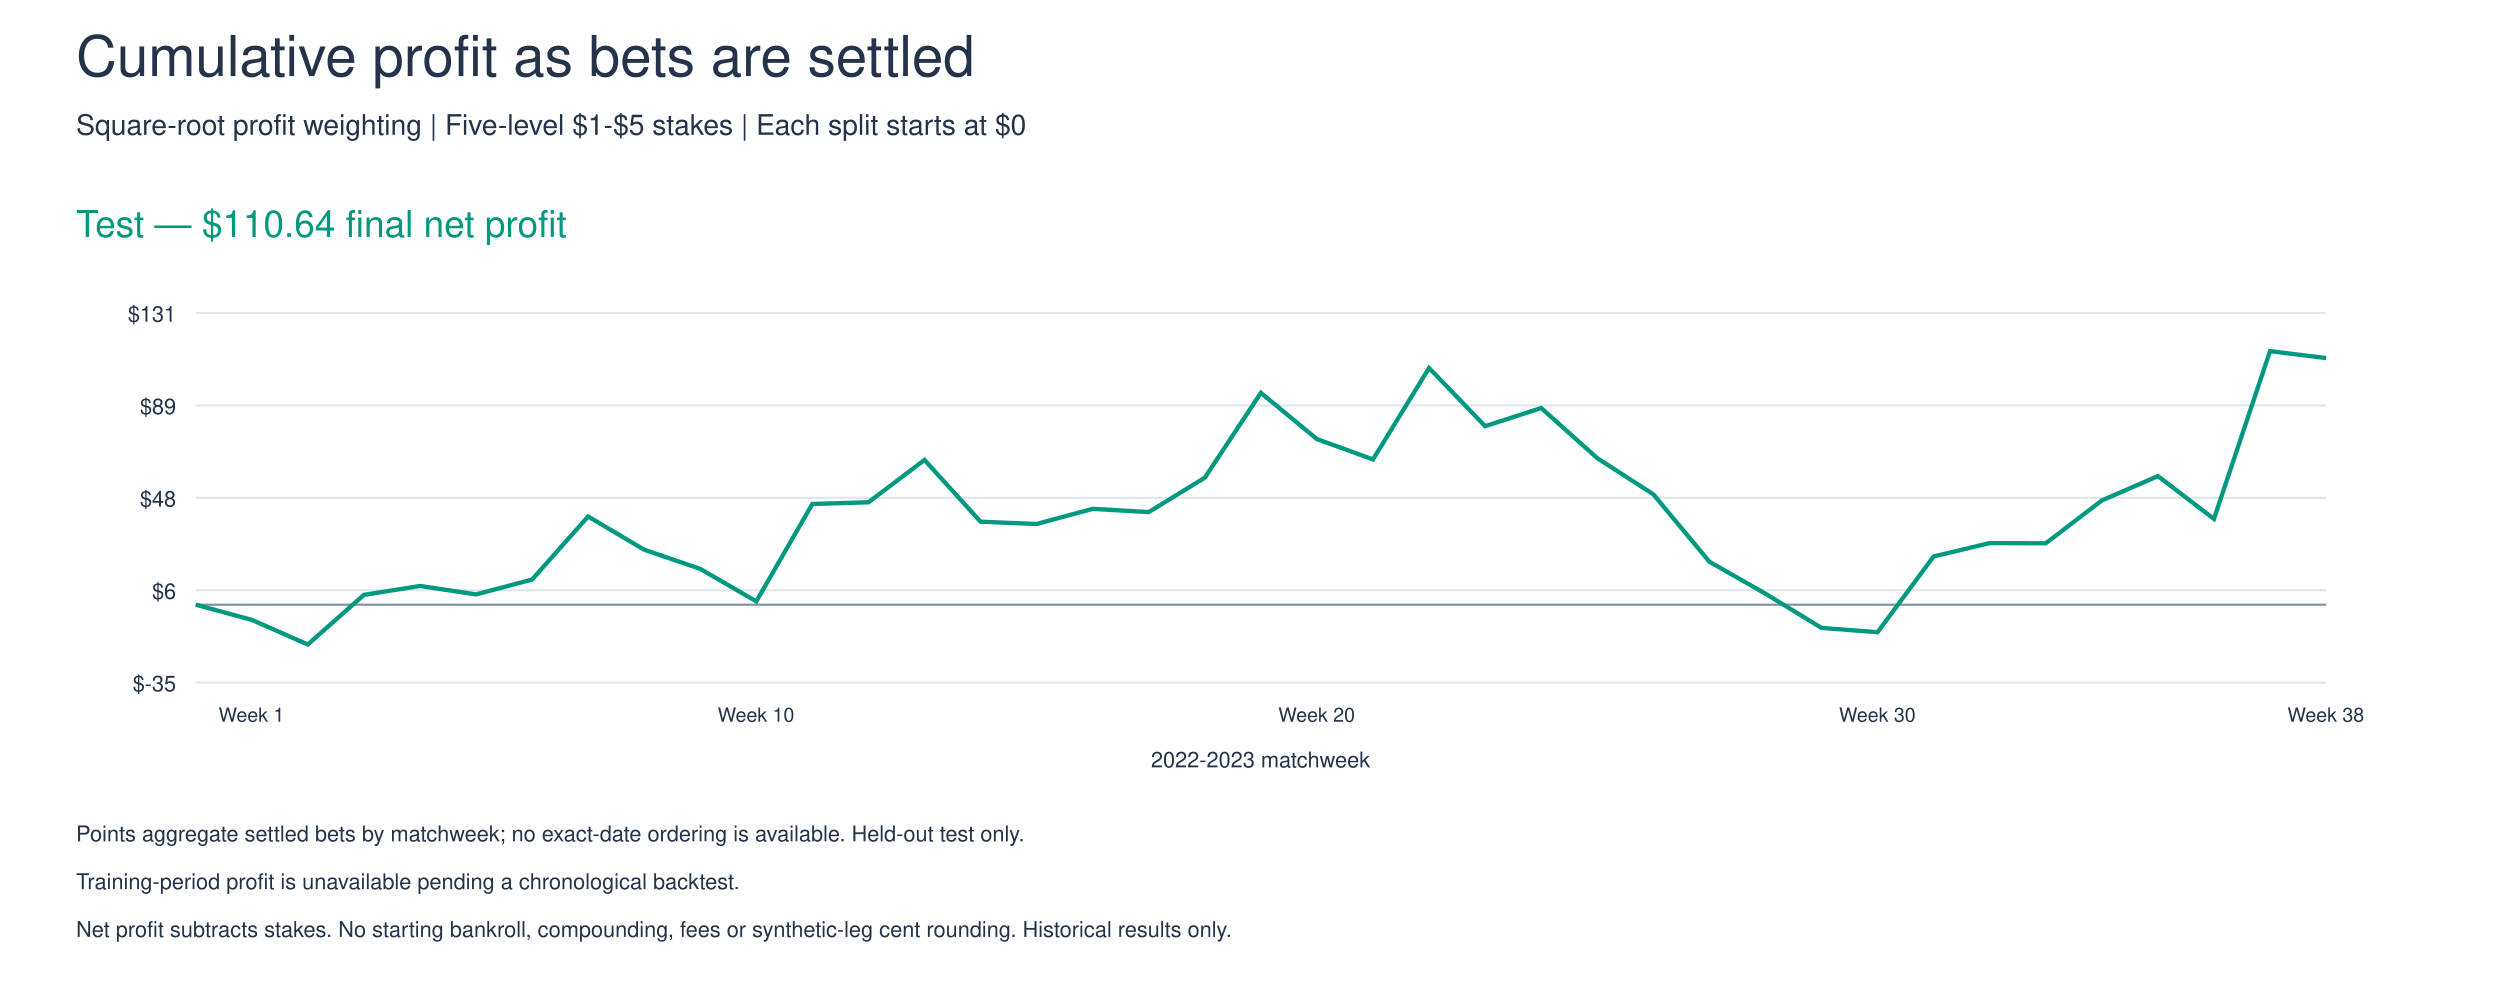
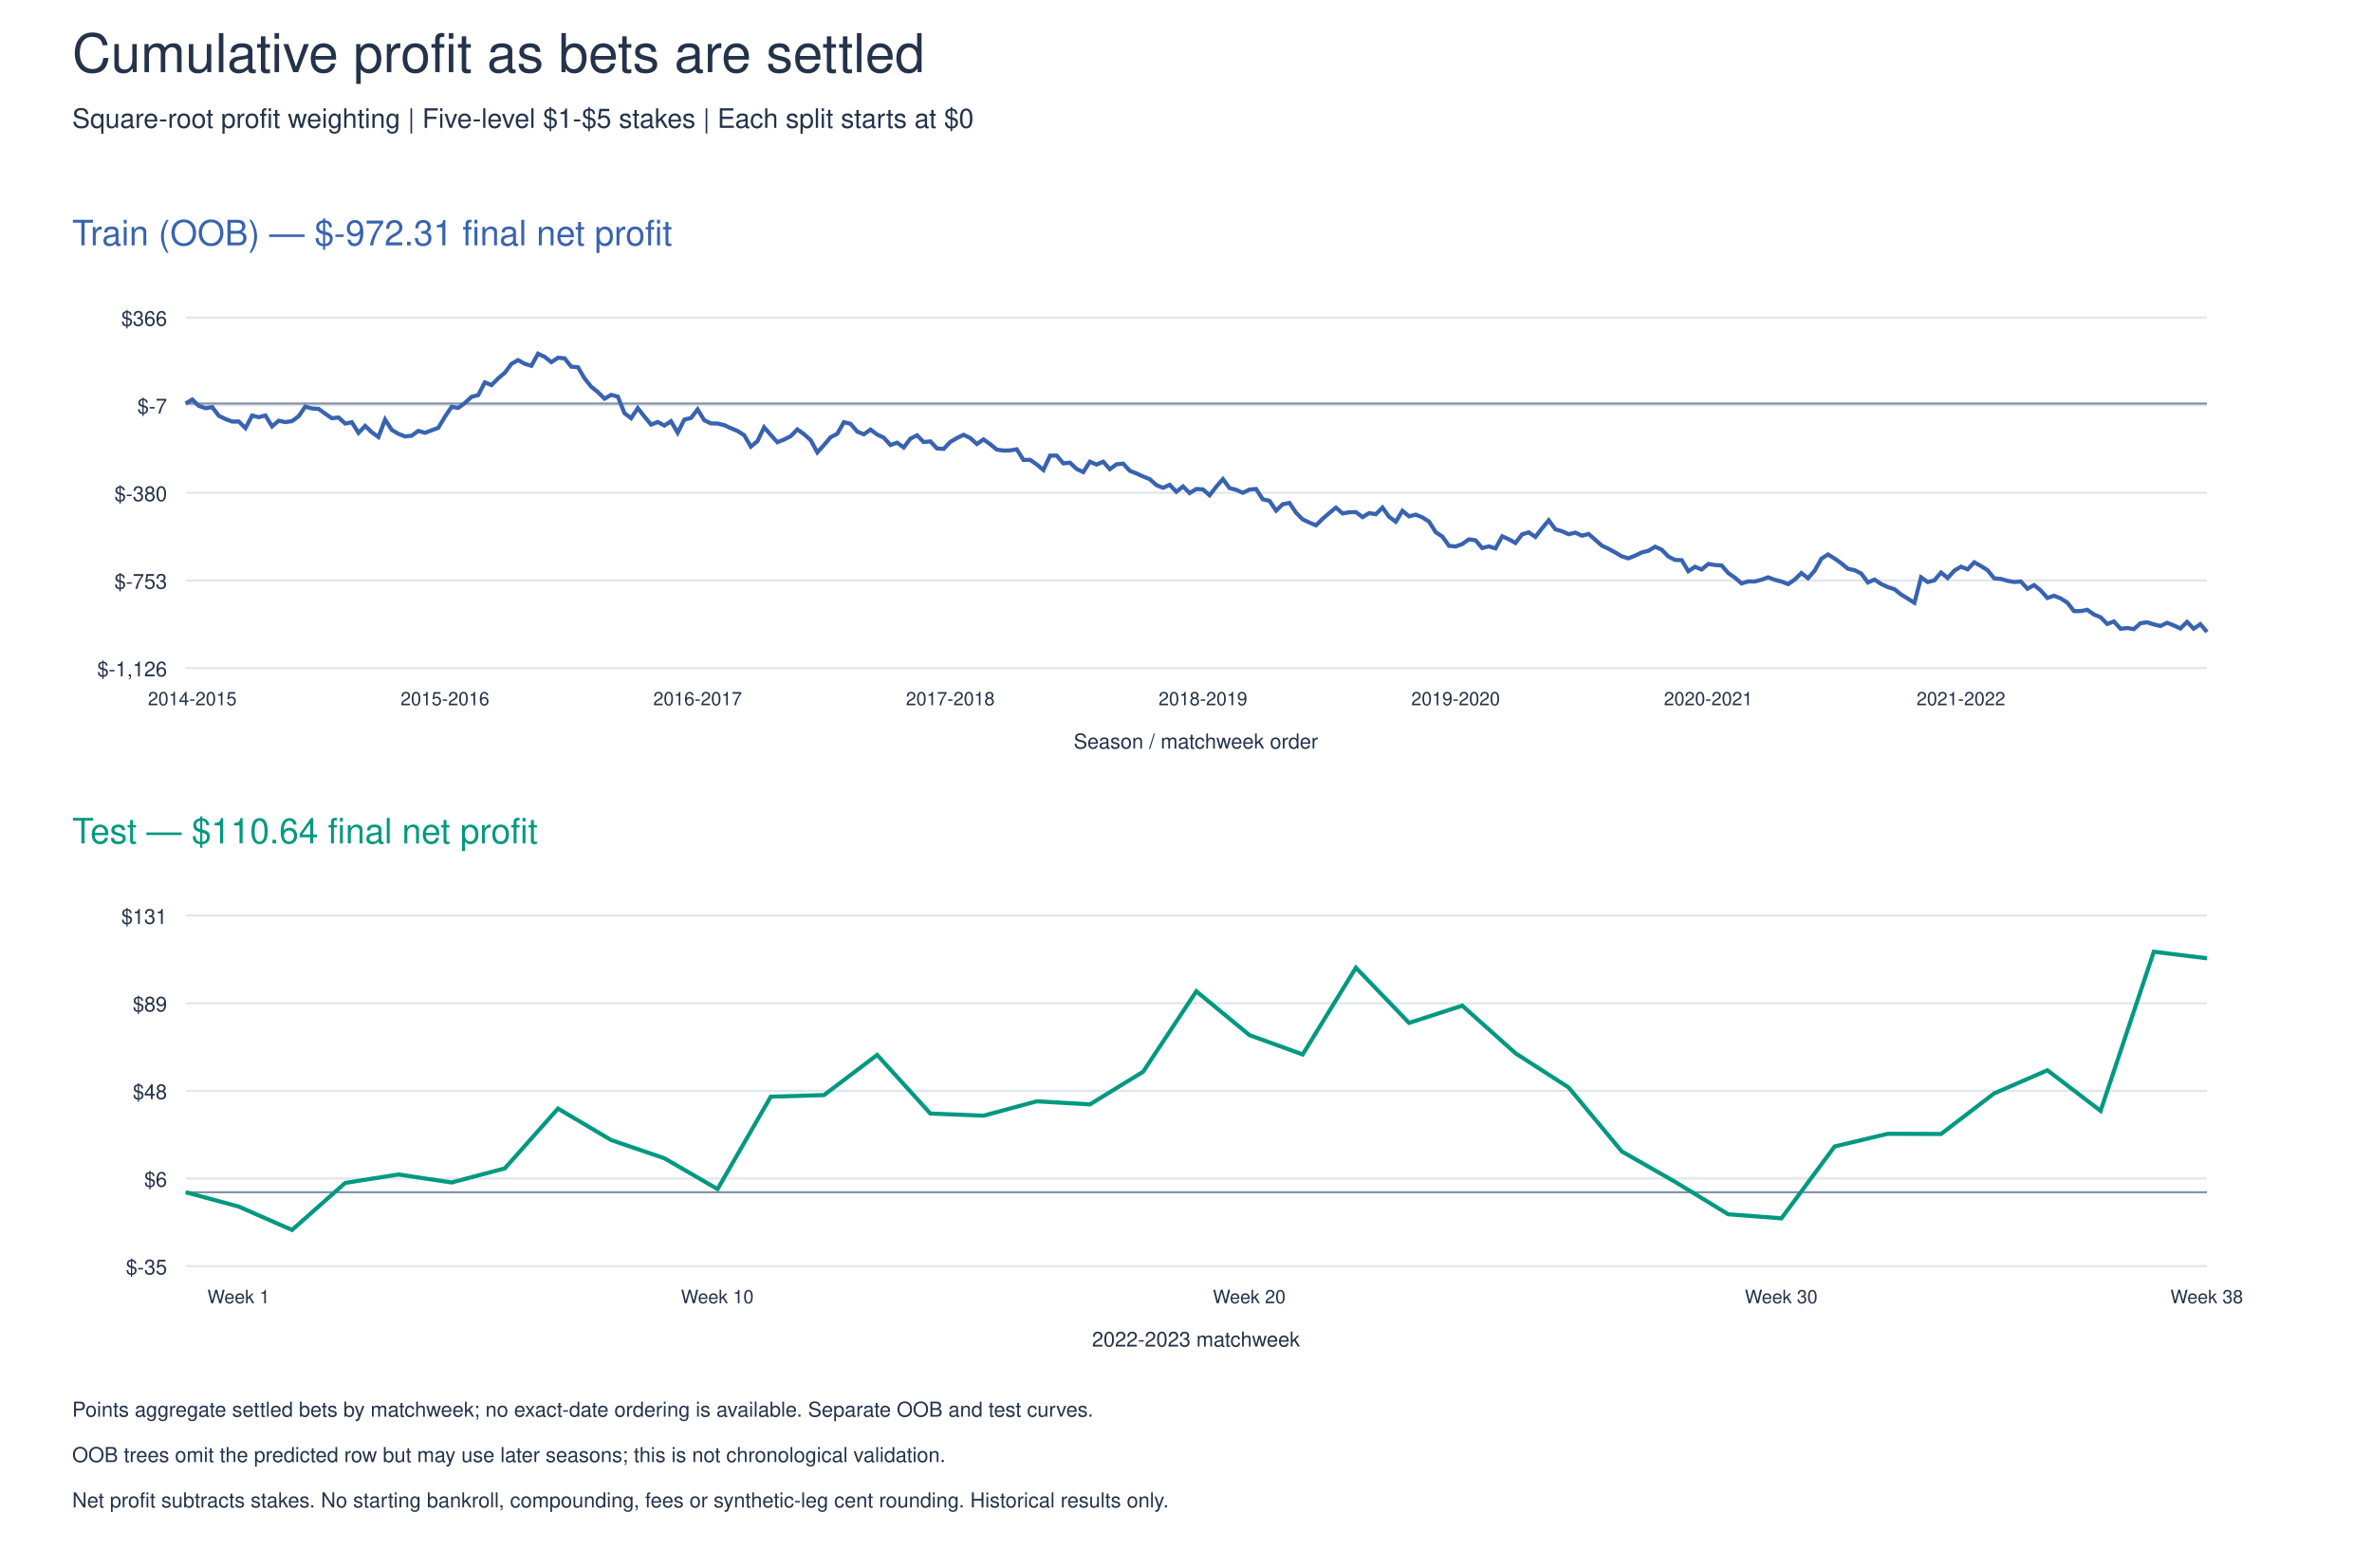
- <svg xmlns="http://www.w3.org/2000/svg" width="1150" height="460" preserveAspectRatio="xMinYMin meet" viewBox="0 0 1150 460" version="1.0" fill-rule="evenodd">
+ <svg xmlns="http://www.w3.org/2000/svg" width="1150" height="760" preserveAspectRatio="xMinYMin meet" viewBox="0 0 1150 760" version="1.0" fill-rule="evenodd">
  <clipPath id="clip">
-     <rect x="0" y="0" width="1150" height="460" />
+     <rect x="0" y="0" width="1150" height="760" />
  </clipPath>
-   <g id="group" transform="scale(1,-1) translate(0,-460)" style="clip-path: url(#clip)">
+   <g id="group" transform="scale(1,-1) translate(0,-760)" style="clip-path: url(#clip)">
    <g transform="">
-       <rect x="0" y="0" width="1150" height="460" style="stroke: none; stroke-linecap: butt; stroke-width: 1; fill: rgb(100%,100%,100%); fill-rule: evenodd;" />
-       <text x="35" y="425" style="font-family: Helvetica; font-size: 26px;fill: rgb(14%,20%,29%); stroke:none;" transform="translate(0,850) scale(1,-1)">Cumulative profit as bets are settled</text>
-       <text x="35" y="398" style="font-family: Helvetica; font-size: 13px;fill: rgb(14%,20%,29%); stroke:none;" transform="translate(0,796) scale(1,-1)">Square-root profit weighting | Five-level $1-$5 stakes | Each split starts at $0</text>
+       <rect x="0" y="0" width="1150" height="760" style="stroke: none; stroke-linecap: butt; stroke-width: 1; fill: rgb(100%,100%,100%); fill-rule: evenodd;" />
+       <text x="35" y="725" style="font-family: Helvetica; font-size: 26px;fill: rgb(14%,20%,29%); stroke:none;" transform="translate(0,1450) scale(1,-1)">Cumulative profit as bets are settled</text>
+       <text x="35" y="698" style="font-family: Helvetica; font-size: 13px;fill: rgb(14%,20%,29%); stroke:none;" transform="translate(0,1396) scale(1,-1)">Square-root profit weighting | Five-level $1-$5 stakes | Each split starts at $0</text>
+       <text x="35" y="641" style="font-family: Helvetica; font-size: 17px;fill: rgb(22%,39%,69%); stroke:none;" transform="translate(0,1282) scale(1,-1)">Train (OOB) — $-972.31 final net profit</text>
+       <path d="M 90,436 L 1070,436 Z" style="stroke: rgb(88%,90%,92%); stroke-linecap: butt; stroke-width: 1;" />
+       <text x="47.09" y="432.0" style="font-family: Helvetica; font-size: 10px;fill: rgb(14%,20%,29%); stroke:none;" transform="translate(0,864) scale(1,-1)">$-1,126</text>
+       <path d="M 90,478.5 L 1070,478.5 Z" style="stroke: rgb(88%,90%,92%); stroke-linecap: butt; stroke-width: 1;" />
+       <text x="55.43" y="474.5" style="font-family: Helvetica; font-size: 10px;fill: rgb(14%,20%,29%); stroke:none;" transform="translate(0,949) scale(1,-1)">$-753</text>
+       <path d="M 90,521 L 1070,521 Z" style="stroke: rgb(88%,90%,92%); stroke-linecap: butt; stroke-width: 1;" />
+       <text x="55.43" y="517.0" style="font-family: Helvetica; font-size: 10px;fill: rgb(14%,20%,29%); stroke:none;" transform="translate(0,1034) scale(1,-1)">$-380</text>
+       <path d="M 90,563.5 L 1070,563.5 Z" style="stroke: rgb(88%,90%,92%); stroke-linecap: butt; stroke-width: 1;" />
+       <text x="66.55" y="559.5" style="font-family: Helvetica; font-size: 10px;fill: rgb(14%,20%,29%); stroke:none;" transform="translate(0,1119) scale(1,-1)">$-7</text>
+       <path d="M 90,606 L 1070,606 Z" style="stroke: rgb(88%,90%,92%); stroke-linecap: butt; stroke-width: 1;" />
+       <text x="58.76" y="602.0" style="font-family: Helvetica; font-size: 10px;fill: rgb(14%,20%,29%); stroke:none;" transform="translate(0,1204) scale(1,-1)">$366</text>
+       <path d="M 90,564.31 L 1070,564.31 Z" style="stroke: rgb(50%,57%,65%); stroke-linecap: butt; stroke-width: 1;" />
+       <polyline points="90 564.31, 93.224 566.247, 96.447 563.143, 99.671 562.066, 102.895 562.567, 106.118 558.352, 109.342 556.774, 112.566 555.577, 115.79 555.577, 119.013 552.387, 122.237 558.497, 125.46 557.677, 128.684 558.528, 131.908 553.234, 135.132 555.962, 138.355 555.295, 141.579 555.78, 144.803 558.161, 148.026 562.827, 151.25 561.904, 154.474 561.699, 157.697 559.364, 160.921 557.159, 164.145 557.564, 167.368 554.602, 170.592 555.228, 173.816 550.08, 177.04 553.46, 180.263 550.359, 183.487 548.068, 186.71 556.55, 189.934 551.525, 193.158 549.628, 196.382 548.355, 199.605 548.72, 202.829 551.046, 206.053 550.121, 209.276 551.346, 212.5 552.53, 215.724 557.898, 218.947 562.72, 222.171 562.191, 225.395 564.57, 228.618 567.564, 231.842 568.379, 235.066 574.588, 238.29 573.249, 241.513 576.503, 244.737 579.219, 247.96 583.535, 251.184 585.375, 254.408 583.581, 257.632 582.63, 260.855 588.46, 264.079 586.943, 267.303 584.38, 270.526 586.506, 273.75 586.222, 276.974 582.166, 280.197 581.942, 283.421 576.463, 286.645 572.454, 289.868 569.879, 293.092 566.666, 296.316 568.51, 299.539 567.661, 302.763 559.628, 305.987 557.196, 309.211 562.089, 312.434 557.985, 315.658 554.083, 318.882 555.354, 322.105 553.632, 325.329 555.707, 328.553 550.119, 331.776 556.518, 335 557.307, 338.224 561.466, 341.447 556.208, 344.671 554.682, 347.895 554.619, 351.118 553.838, 354.342 552.354, 357.566 551.015, 360.789 548.982, 364.013 543.428, 367.237 546.069, 370.461 552.795, 373.684 549.098, 376.908 545.53, 380.132 546.852, 383.355 548.476, 386.579 551.768, 389.803 549.453, 393.026 546.563, 396.25 540.632, 399.474 544.153, 402.697 547.992, 405.921 549.632, 409.145 555.277, 412.368 554.466, 415.592 550.707, 418.816 549.394, 422.039 551.662, 425.263 549.295, 428.487 547.746, 431.711 544.198, 434.934 545.325, 438.158 543.012, 441.382 547.273, 444.605 548.902, 447.829 545.632, 451.053 545.946, 454.276 542.546, 457.5 542.302, 460.724 545.701, 463.947 547.569, 467.171 549.153, 470.395 547.575, 473.618 544.692, 476.842 546.919, 480.066 544.606, 483.289 541.968, 486.513 541.498, 489.737 541.583, 492.961 542.109, 496.184 536.971, 499.408 537.017, 502.632 534.793, 505.855 532.073, 509.079 539.041, 512.303 539.062, 515.526 535.289, 518.75 535.627, 521.974 532.574, 525.197 531.087, 528.421 536.108, 531.645 534.71, 534.868 536.104, 538.092 532.467, 541.316 534.857, 544.539 535.165, 547.763 531.689, 550.987 530.419, 554.211 528.918, 557.434 527.633, 560.658 524.74, 563.882 523.449, 567.105 524.885, 570.329 521.517, 573.553 524.103, 576.776 520.899, 580 522.875, 583.224 522.675, 586.447 519.816, 589.671 523.991, 592.895 527.67, 596.118 523.295, 599.342 522.469, 602.566 521.01, 605.789 522.607, 609.013 522.863, 612.237 517.846, 615.461 517.148, 618.684 512.385, 621.908 515.472, 625.132 516.111, 628.355 511.377, 631.579 508.115, 634.803 506.614, 638.026 505.247, 641.25 508.431, 644.474 511.221, 647.697 513.847, 650.921 511.027, 654.145 511.577, 657.368 511.663, 660.592 509.234, 663.816 511.183, 667.039 510.652, 670.263 513.864, 673.487 509.34, 676.711 506.988, 679.934 512.285, 683.158 509.608, 686.382 510.434, 689.605 509.108, 692.829 507.046, 696.053 501.916, 699.276 499.825, 702.5 495.325, 705.724 494.989, 708.947 496.168, 712.171 498.464, 715.395 497.976, 718.618 494.217, 721.842 495.064, 725.066 494.039, 728.289 499.94, 731.513 498.482, 734.737 496.693, 737.961 500.879, 741.184 501.824, 744.408 499.637, 747.632 503.818, 750.855 507.692, 754.079 503.334, 757.303 502.375, 760.526 500.94, 763.75 501.715, 766.974 500.206, 770.197 501.066, 773.421 498.237, 776.645 495.388, 779.868 493.862, 783.092 492.101, 786.316 490.182, 789.539 489.236, 792.763 490.569, 795.987 492.107, 799.211 492.916, 802.434 494.884, 805.658 493.409, 808.882 490.105, 812.105 488.476, 815.329 488.361, 818.553 483.012, 821.776 485.148, 825 483.821, 828.224 486.518, 831.447 486.014, 834.671 485.784, 837.895 482.116, 841.118 479.872, 844.342 477.075, 847.566 478.05, 850.789 478.037, 854.013 478.874, 857.237 480.035, 860.461 478.811, 863.684 477.985, 866.908 476.738, 870.132 478.948, 873.355 482.127, 876.579 479.592, 879.803 483.271, 883.026 489.029, 886.25 491.12, 889.474 489.144, 892.697 486.849, 895.921 484.171, 899.145 483.507, 902.368 481.882, 905.592 477.536, 908.816 478.96, 912.039 476.788, 915.263 475.299, 918.487 474.257, 921.711 471.682, 924.934 469.711, 928.158 467.683, 931.382 480.033, 934.605 477.744, 937.829 478.565, 941.053 482.347, 944.276 479.704, 947.5 483.265, 950.724 485.205, 953.947 483.91, 957.171 487.314, 960.395 485.52, 963.618 483.503, 966.842 479.537, 970.066 479.249, 973.289 478.349, 976.513 477.745, 979.737 478.034, 982.961 474.502, 986.184 476.262, 989.408 473.646, 992.632 470.024, 995.855 471.111, 999.079 469.796, 1002.303 467.751, 1005.526 463.655, 1008.75 463.668, 1011.974 464.275, 1015.197 462.008, 1018.421 460.654, 1021.645 457.419, 1024.868 458.636, 1028.092 455.092, 1031.316 455.464, 1034.539 454.918, 1037.763 457.766, 1040.987 458.219, 1044.211 457.193, 1047.434 456.444, 1050.658 457.987, 1053.882 456.719, 1057.105 455.227, 1060.329 458.43, 1063.553 455.129, 1066.776 457.305, 1070 453.54" style="stroke: rgb(22%,39%,69%); stroke-linecap: butt; stroke-width: 2; fill: None; fill-rule: evenodd;" />
+       <text x="71.709" y="418" style="font-family: Helvetica; font-size: 9px;fill: rgb(14%,20%,29%); stroke:none;" transform="translate(0,836) scale(1,-1)">2014-2015</text>
+       <text x="194.209" y="418" style="font-family: Helvetica; font-size: 9px;fill: rgb(14%,20%,29%); stroke:none;" transform="translate(0,836) scale(1,-1)">2015-2016</text>
+       <text x="316.709" y="418" style="font-family: Helvetica; font-size: 9px;fill: rgb(14%,20%,29%); stroke:none;" transform="translate(0,836) scale(1,-1)">2016-2017</text>
+       <text x="439.209" y="418" style="font-family: Helvetica; font-size: 9px;fill: rgb(14%,20%,29%); stroke:none;" transform="translate(0,836) scale(1,-1)">2017-2018</text>
+       <text x="561.709" y="418" style="font-family: Helvetica; font-size: 9px;fill: rgb(14%,20%,29%); stroke:none;" transform="translate(0,836) scale(1,-1)">2018-2019</text>
+       <text x="684.209" y="418" style="font-family: Helvetica; font-size: 9px;fill: rgb(14%,20%,29%); stroke:none;" transform="translate(0,836) scale(1,-1)">2019-2020</text>
+       <text x="806.709" y="418" style="font-family: Helvetica; font-size: 9px;fill: rgb(14%,20%,29%); stroke:none;" transform="translate(0,836) scale(1,-1)">2020-2021</text>
+       <text x="929.209" y="418" style="font-family: Helvetica; font-size: 9px;fill: rgb(14%,20%,29%); stroke:none;" transform="translate(0,836) scale(1,-1)">2021-2022</text>
+       <text x="520.53" y="397" style="font-family: Helvetica; font-size: 10px;fill: rgb(14%,20%,29%); stroke:none;" transform="translate(0,794) scale(1,-1)">Season / matchweek order</text>
      <text x="35" y="351" style="font-family: Helvetica; font-size: 17px;fill: rgb(0%,60%,50%); stroke:none;" transform="translate(0,702) scale(1,-1)">Test — $110.64 final net profit</text>
      <path d="M 90,146 L 1070,146 Z" style="stroke: rgb(88%,90%,92%); stroke-linecap: butt; stroke-width: 1;" />
      <text x="60.99" y="142.0" style="font-family: Helvetica; font-size: 10px;fill: rgb(14%,20%,29%); stroke:none;" transform="translate(0,284) scale(1,-1)">$-35</text>
      <path d="M 90,188.5 L 1070,188.5 Z" style="stroke: rgb(88%,90%,92%); stroke-linecap: butt; stroke-width: 1;" />
      <text x="69.88" y="184.5" style="font-family: Helvetica; font-size: 10px;fill: rgb(14%,20%,29%); stroke:none;" transform="translate(0,369) scale(1,-1)">$6</text>
      <path d="M 90,231 L 1070,231 Z" style="stroke: rgb(88%,90%,92%); stroke-linecap: butt; stroke-width: 1;" />
      <text x="64.32" y="227.0" style="font-family: Helvetica; font-size: 10px;fill: rgb(14%,20%,29%); stroke:none;" transform="translate(0,454) scale(1,-1)">$48</text>
      <path d="M 90,273.5 L 1070,273.5 Z" style="stroke: rgb(88%,90%,92%); stroke-linecap: butt; stroke-width: 1;" />
      <text x="64.32" y="269.5" style="font-family: Helvetica; font-size: 10px;fill: rgb(14%,20%,29%); stroke:none;" transform="translate(0,539) scale(1,-1)">$89</text>
      <path d="M 90,316 L 1070,316 Z" style="stroke: rgb(88%,90%,92%); stroke-linecap: butt; stroke-width: 1;" />
      <text x="58.76" y="312.0" style="font-family: Helvetica; font-size: 10px;fill: rgb(14%,20%,29%); stroke:none;" transform="translate(0,624) scale(1,-1)">$131</text>
      <path d="M 90,181.841 L 1070,181.841 Z" style="stroke: rgb(50%,57%,65%); stroke-linecap: butt; stroke-width: 1;" />
      <polyline points="90 181.841, 115.79 174.869, 141.579 163.54, 167.368 186.353, 193.158 190.454, 218.947 186.578, 244.737 193.397, 270.526 222.413, 296.316 207.136, 322.105 198.318, 347.895 183.379, 373.684 228.175, 399.474 228.944, 425.263 248.425, 451.053 220.014, 476.842 218.958, 502.632 225.93, 528.421 224.443, 554.211 240.264, 580 279.287, 605.789 258.012, 631.579 248.661, 657.368 290.729, 683.158 263.959, 708.947 272.315, 734.737 249.245, 760.526 232.625, 786.316 201.609, 812.105 186.896, 837.895 171.158, 863.684 169.189, 889.474 204.04, 915.263 210.191, 941.053 210.089, 966.842 229.785, 992.632 240.992, 1018.421 221.306, 1044.211 298.46, 1070 295.282" style="stroke: rgb(0%,60%,50%); stroke-linecap: butt; stroke-width: 2; fill: None; fill-rule: evenodd;" />
      <text x="100.534" y="128" style="font-family: Helvetica; font-size: 9px;fill: rgb(14%,20%,29%); stroke:none;" transform="translate(0,256) scale(1,-1)">Week 1</text>
      <text x="330.138" y="128" style="font-family: Helvetica; font-size: 9px;fill: rgb(14%,20%,29%); stroke:none;" transform="translate(0,256) scale(1,-1)">Week 10</text>
      <text x="588.032" y="128" style="font-family: Helvetica; font-size: 9px;fill: rgb(14%,20%,29%); stroke:none;" transform="translate(0,256) scale(1,-1)">Week 20</text>
      <text x="845.927" y="128" style="font-family: Helvetica; font-size: 9px;fill: rgb(14%,20%,29%); stroke:none;" transform="translate(0,256) scale(1,-1)">Week 30</text>
      <text x="1052.243" y="128" style="font-family: Helvetica; font-size: 9px;fill: rgb(14%,20%,29%); stroke:none;" transform="translate(0,256) scale(1,-1)">Week 38</text>
      <text x="529.42" y="107" style="font-family: Helvetica; font-size: 10px;fill: rgb(14%,20%,29%); stroke:none;" transform="translate(0,214) scale(1,-1)">2022-2023 matchweek</text>
-       <text x="35" y="73" style="font-family: Helvetica; font-size: 10px;fill: rgb(14%,20%,29%); stroke:none;" transform="translate(0,146) scale(1,-1)">Points aggregate settled bets by matchweek; no exact-date ordering is available. Held-out test only.</text>
-       <text x="35" y="51" style="font-family: Helvetica; font-size: 10px;fill: rgb(14%,20%,29%); stroke:none;" transform="translate(0,102) scale(1,-1)">Training-period profit is unavailable pending a chronological backtest.</text>
+       <text x="35" y="73" style="font-family: Helvetica; font-size: 10px;fill: rgb(14%,20%,29%); stroke:none;" transform="translate(0,146) scale(1,-1)">Points aggregate settled bets by matchweek; no exact-date ordering is available. Separate OOB and test curves.</text>
+       <text x="35" y="51" style="font-family: Helvetica; font-size: 10px;fill: rgb(14%,20%,29%); stroke:none;" transform="translate(0,102) scale(1,-1)">OOB trees omit the predicted row but may use later seasons; this is not chronological validation.</text>
      <text x="35" y="29" style="font-family: Helvetica; font-size: 10px;fill: rgb(14%,20%,29%); stroke:none;" transform="translate(0,58) scale(1,-1)">Net profit subtracts stakes. No starting bankroll, compounding, fees or synthetic-leg cent rounding. Historical results only.</text>
    </g>
  </g>
</svg>
